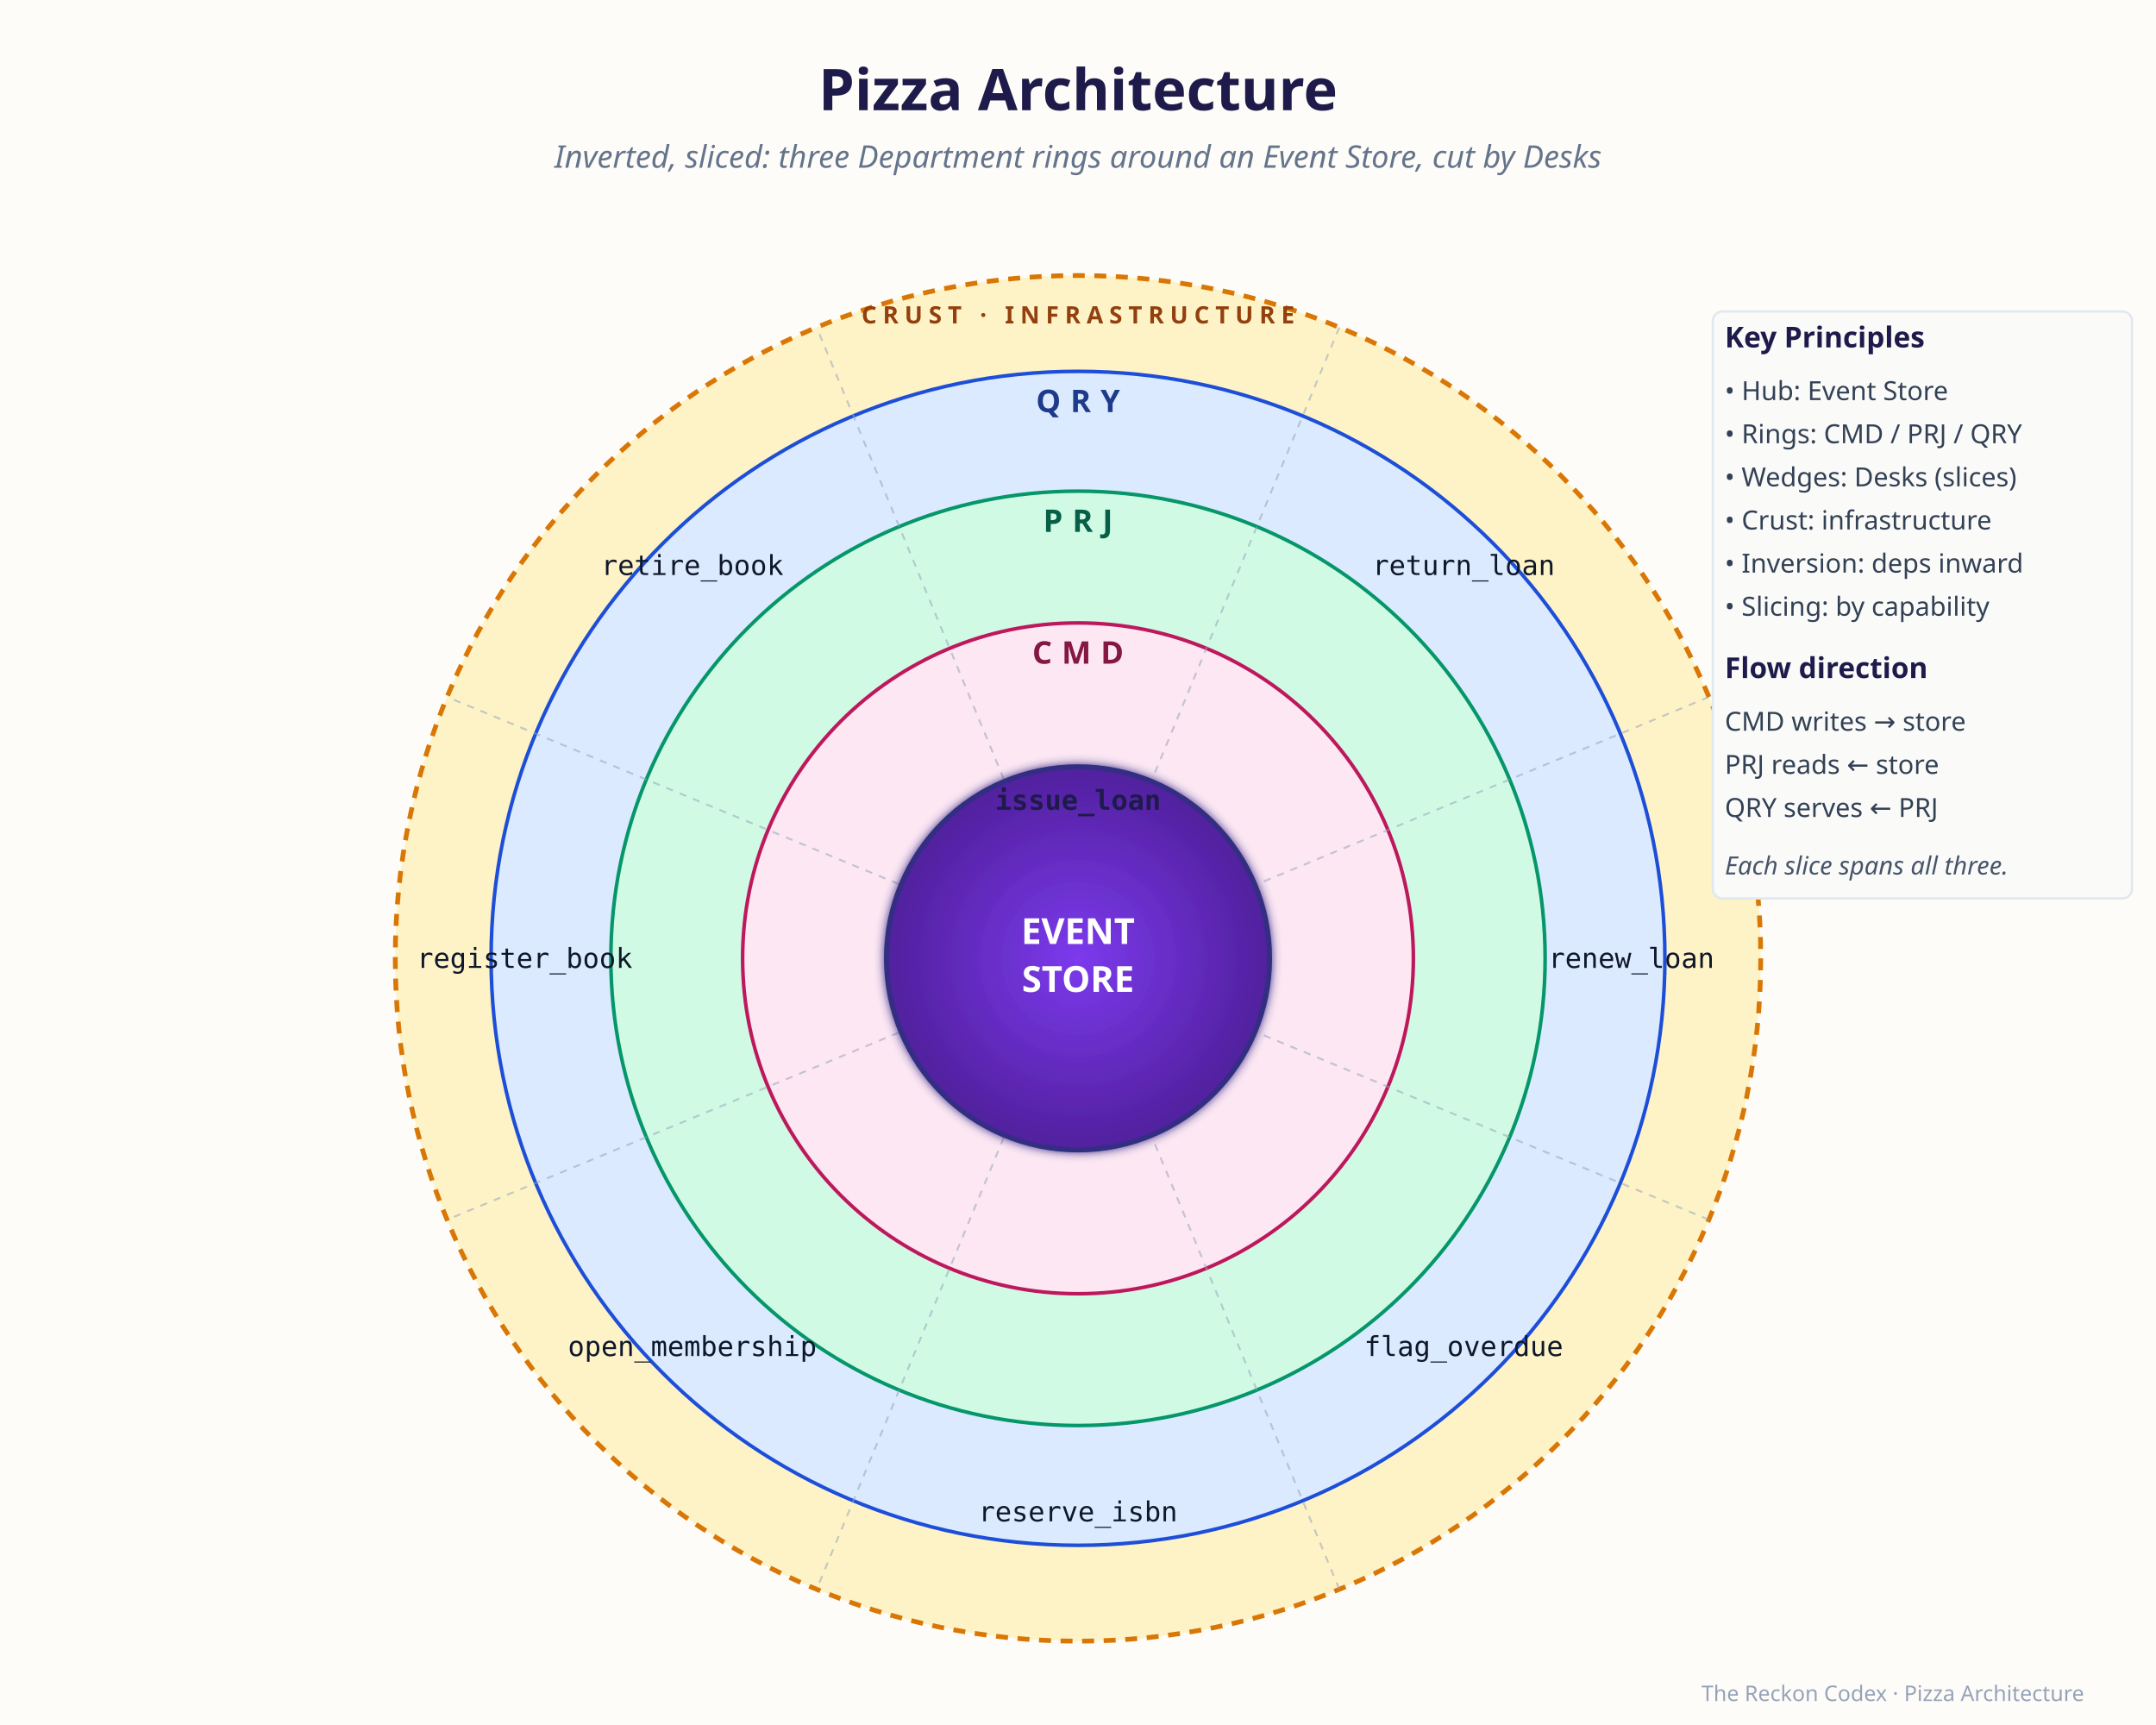
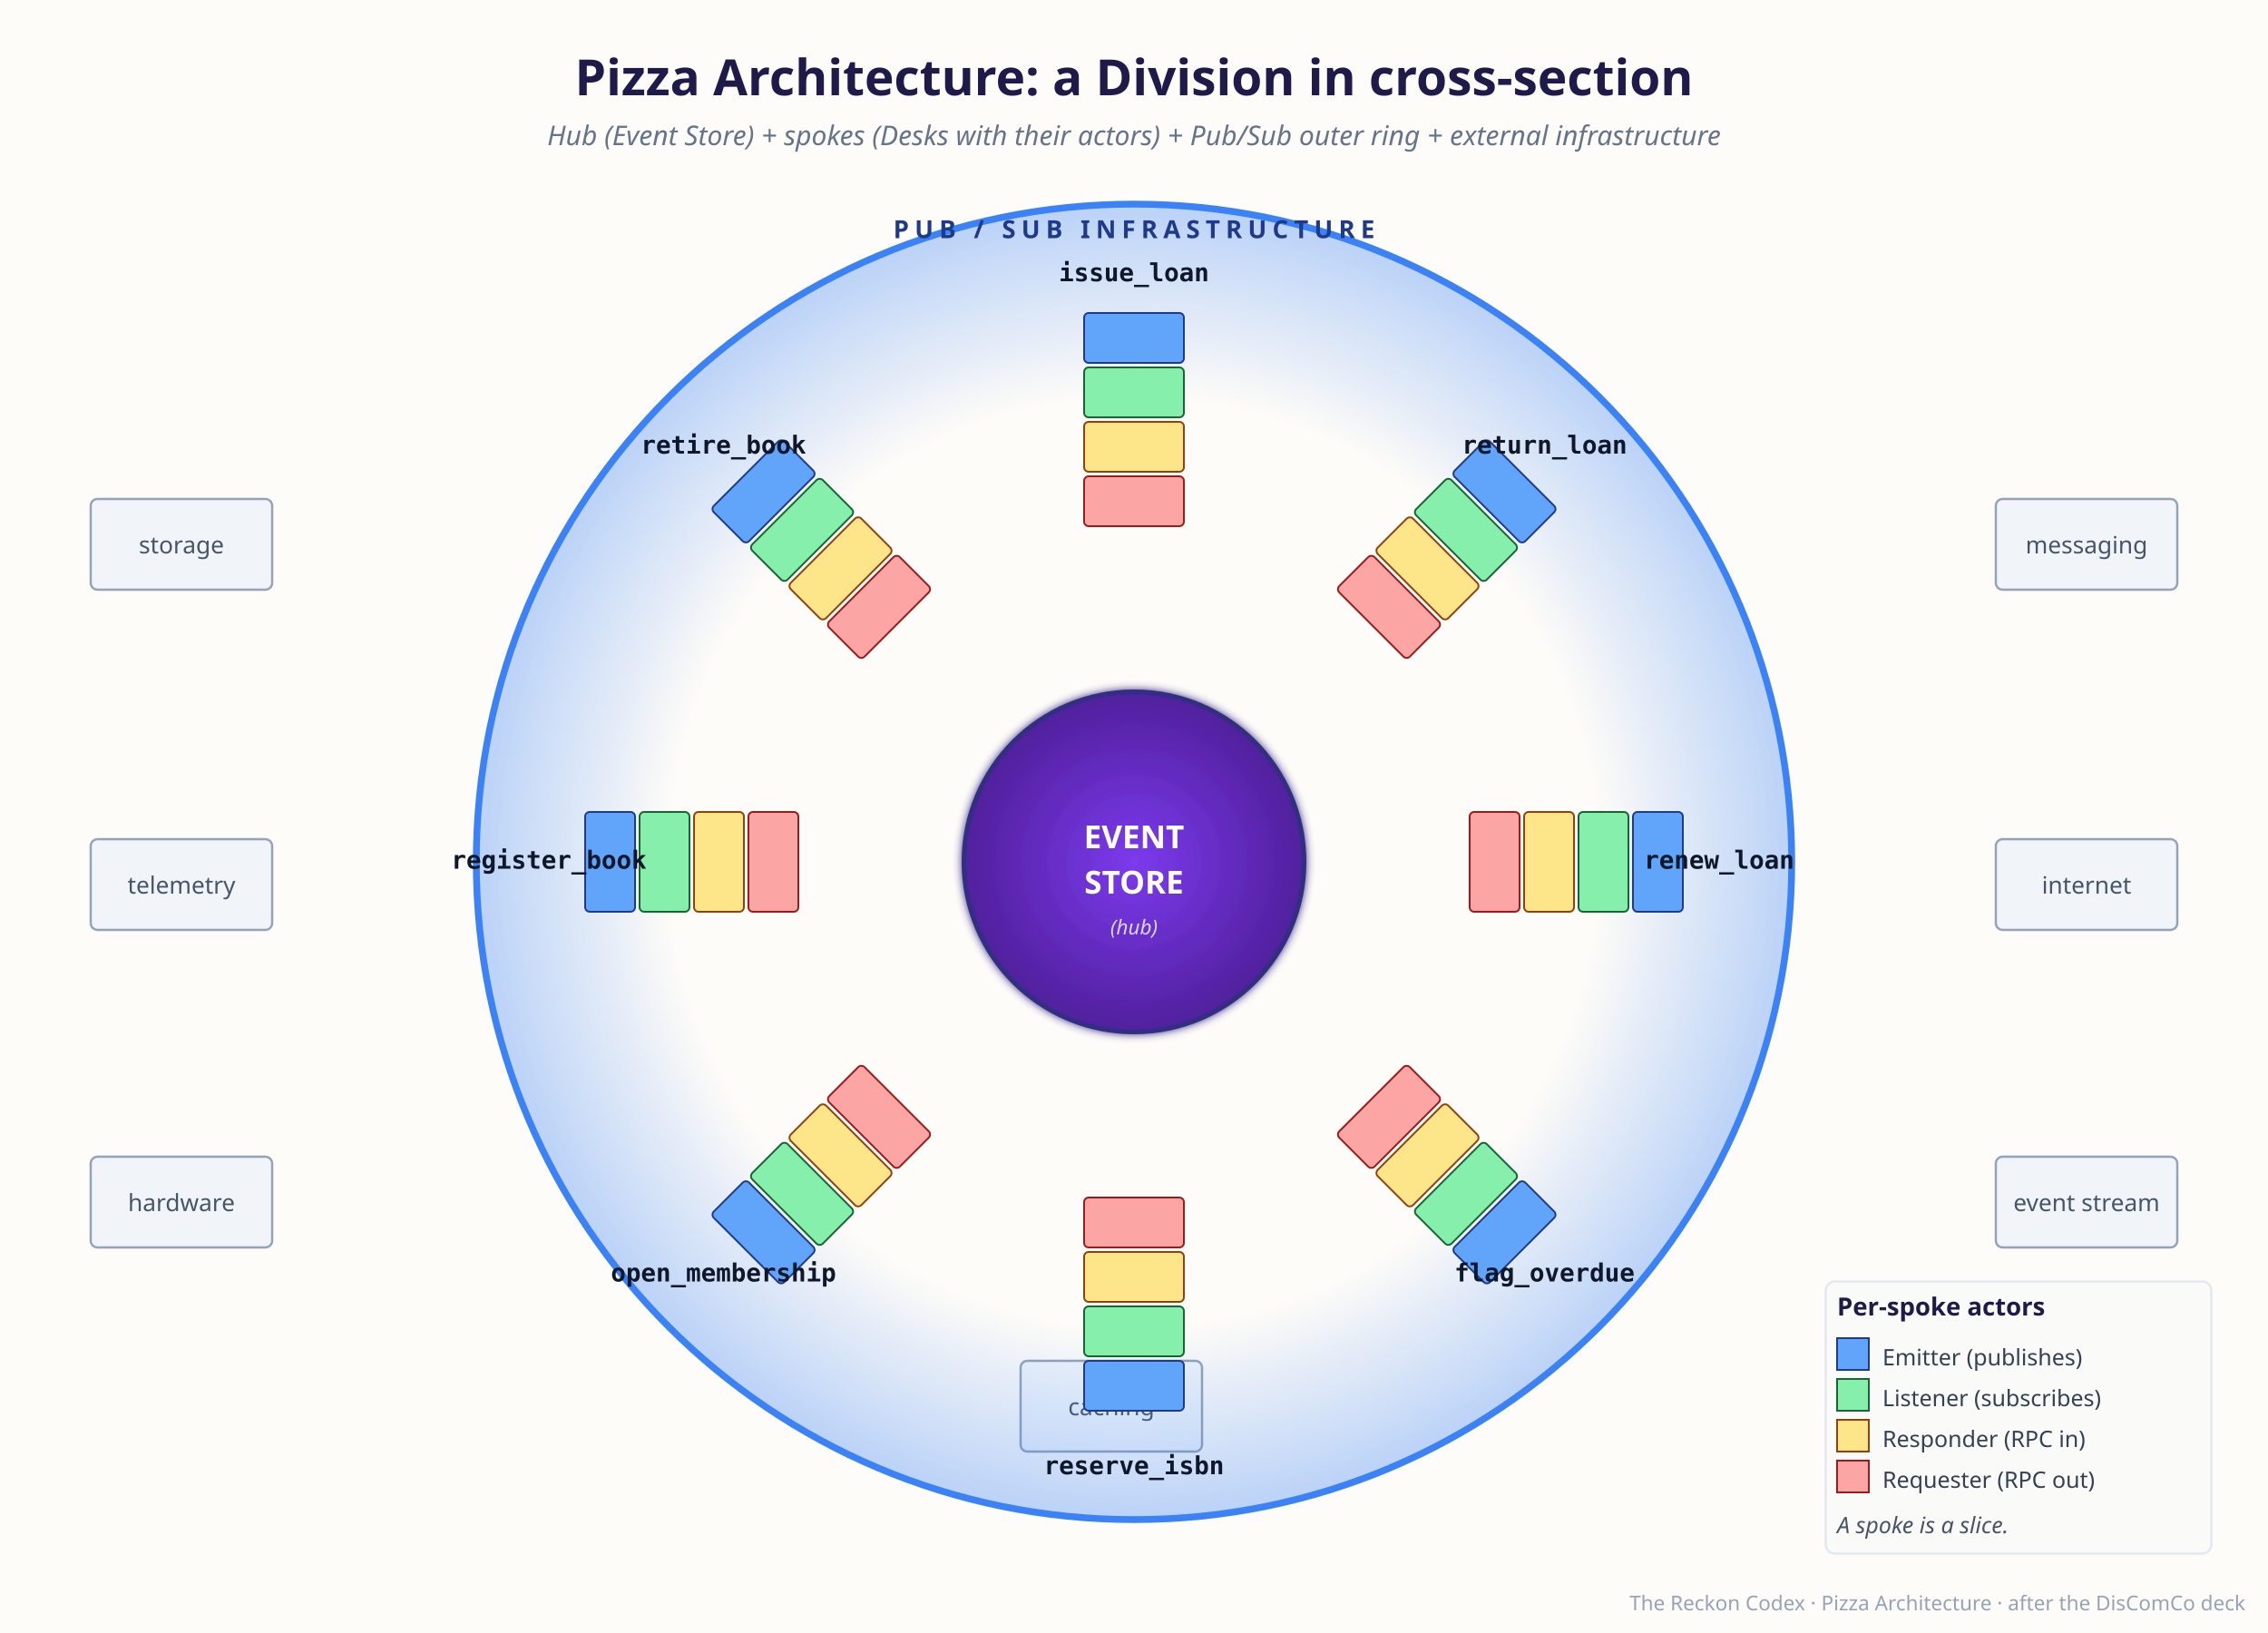
- <svg xmlns="http://www.w3.org/2000/svg" viewBox="0 0 900 720" font-family="system-ui, sans-serif">
+ <svg xmlns="http://www.w3.org/2000/svg" viewBox="0 0 1000 720" font-family="system-ui, sans-serif">
  <defs>
    <radialGradient id="hub" cx="50%" cy="50%" r="55%">
      <stop offset="0%" stop-color="#7c3aed" />
      <stop offset="100%" stop-color="#4c1d95" />
+     </radialGradient>
+     <radialGradient id="pubsub" cx="50%" cy="50%" r="50%">
+       <stop offset="70%" stop-color="#3b82f6" stop-opacity="0" />
+       <stop offset="100%" stop-color="#3b82f6" stop-opacity="0.35" />
    </radialGradient>
    <filter id="soft" x="-20%" y="-20%" width="140%" height="140%">
      <feGaussianBlur stdDeviation="2" result="b" />
      <feMerge>
        <feMergeNode in="b" />
        <feMergeNode in="SourceGraphic" />
      </feMerge>
    </filter>
  </defs>
-   <rect width="900" height="720" fill="#fefcf8" />
-   <text x="450" y="46" text-anchor="middle" font-size="24" font-weight="700" fill="#1e1b4b">Pizza Architecture</text>
-   <text x="450" y="70" text-anchor="middle" font-size="13" fill="#64748b" font-style="italic">Inverted, sliced: three Department rings around an Event Store, cut by Desks</text>
-   <circle cx="450" cy="400" r="285" fill="#fef3c7" stroke="#d97706" stroke-width="2" stroke-dasharray="5,4" />
-   <circle cx="450" cy="400" r="245" fill="#dbeafe" stroke="#1d4ed8" stroke-width="1.5" />
-   <circle cx="450" cy="400" r="195" fill="#d1fae5" stroke="#059669" stroke-width="1.5" />
-   <circle cx="450" cy="400" r="140" fill="#fce7f3" stroke="#be185d" stroke-width="1.5" />
-   <g stroke="#94a3b8" stroke-width="0.8" stroke-dasharray="3,3" stroke-opacity="0.55">
-     <line x1="450" y1="115" x2="450" y2="685" transform="rotate(22.5 450 400)" />
-     <line x1="450" y1="115" x2="450" y2="685" transform="rotate(67.5 450 400)" />
-     <line x1="450" y1="115" x2="450" y2="685" transform="rotate(112.5 450 400)" />
-     <line x1="450" y1="115" x2="450" y2="685" transform="rotate(157.5 450 400)" />
+   <rect width="1000" height="720" fill="#fefcf8" />
+   <text x="500" y="42" text-anchor="middle" font-size="22" font-weight="700" fill="#1e1b4b">Pizza Architecture: a Division in cross-section</text>
+   <text x="500" y="64" text-anchor="middle" font-size="12" fill="#64748b" font-style="italic">Hub (Event Store) + spokes (Desks with their actors) + Pub/Sub outer ring + external infrastructure</text>
+   <g font-size="10.5" fill="#475569" text-anchor="middle">
+     <rect x="40" y="220" width="80" height="40" fill="#f1f5f9" stroke="#94a3b8" stroke-width="1" rx="3" />
+     <text x="80" y="244">storage</text>
+     <rect x="40" y="370" width="80" height="40" fill="#f1f5f9" stroke="#94a3b8" stroke-width="1" rx="3" />
+     <text x="80" y="394">telemetry</text>
+     <rect x="40" y="510" width="80" height="40" fill="#f1f5f9" stroke="#94a3b8" stroke-width="1" rx="3" />
+     <text x="80" y="534">hardware</text>
+     <rect x="450" y="600" width="80" height="40" fill="#f1f5f9" stroke="#94a3b8" stroke-width="1" rx="3" />
+     <text x="490" y="624">caching</text>
+     <rect x="880" y="220" width="80" height="40" fill="#f1f5f9" stroke="#94a3b8" stroke-width="1" rx="3" />
+     <text x="920" y="244">messaging</text>
+     <rect x="880" y="370" width="80" height="40" fill="#f1f5f9" stroke="#94a3b8" stroke-width="1" rx="3" />
+     <text x="920" y="394">internet</text>
+     <rect x="880" y="510" width="80" height="40" fill="#f1f5f9" stroke="#94a3b8" stroke-width="1" rx="3" />
+     <text x="920" y="534">event stream</text>
  </g>
-   <text x="450" y="135" text-anchor="middle" font-size="10" font-weight="700" fill="#92400e" letter-spacing="2.5">CRUST · INFRASTRUCTURE</text>
-   <text x="450" y="172" text-anchor="middle" font-size="13" font-weight="700" fill="#1e3a8a" letter-spacing="4">QRY</text>
-   <text x="450" y="222" text-anchor="middle" font-size="13" font-weight="700" fill="#065f46" letter-spacing="4">PRJ</text>
-   <text x="450" y="277" text-anchor="middle" font-size="13" font-weight="700" fill="#831843" letter-spacing="4">CMD</text>
-   <circle cx="450" cy="400" r="80" fill="url(#hub)" stroke="#312e81" stroke-width="2" filter="url(#soft)" />
-   <text x="450" y="394" text-anchor="middle" font-size="15" font-weight="700" fill="#fff">EVENT</text>
-   <text x="450" y="414" text-anchor="middle" font-size="15" font-weight="700" fill="#fff">STORE</text>
-   <g font-size="11.5" fill="#0f172a" text-anchor="middle" font-family="monospace">
-     <text x="611" y="240">return_loan</text>
-     <text x="681" y="404">renew_loan</text>
-     <text x="611" y="566">flag_overdue</text>
-     <text x="450" y="635">reserve_isbn</text>
-     <text x="289" y="566">open_membership</text>
-     <text x="219" y="404">register_book</text>
-     <text x="289" y="240">retire_book</text>
-     <text x="450" y="338" fill="#1e1b4b" font-weight="700">issue_loan</text>
+   <circle cx="500" cy="380" r="290" fill="url(#pubsub)" stroke="#3b82f6" stroke-width="3" />
+   <text x="500" y="105" text-anchor="middle" font-size="11" font-weight="700" fill="#1e3a8a" letter-spacing="2.5">PUB / SUB INFRASTRUCTURE</text>
+   <g>
+     <g transform="rotate(0 500 380)">
+       <rect x="478" y="138" width="44" height="22" fill="#60a5fa" stroke="#1e3a8a" stroke-width="0.8" rx="2" />
+       <rect x="478" y="162" width="44" height="22" fill="#86efac" stroke="#166534" stroke-width="0.8" rx="2" />
+       <rect x="478" y="186" width="44" height="22" fill="#fde68a" stroke="#92400e" stroke-width="0.8" rx="2" />
+       <rect x="478" y="210" width="44" height="22" fill="#fca5a5" stroke="#991b1b" stroke-width="0.8" rx="2" />
+     </g>
+     <text x="500" y="124" text-anchor="middle" font-size="11" font-family="monospace" font-weight="700" fill="#0f172a">issue_loan</text>
+     <g transform="rotate(45 500 380)">
+       <rect x="478" y="138" width="44" height="22" fill="#60a5fa" stroke="#1e3a8a" stroke-width="0.8" rx="2" />
+       <rect x="478" y="162" width="44" height="22" fill="#86efac" stroke="#166534" stroke-width="0.8" rx="2" />
+       <rect x="478" y="186" width="44" height="22" fill="#fde68a" stroke="#92400e" stroke-width="0.8" rx="2" />
+       <rect x="478" y="210" width="44" height="22" fill="#fca5a5" stroke="#991b1b" stroke-width="0.8" rx="2" />
+     </g>
+     <text x="681" y="200" text-anchor="middle" font-size="11" font-family="monospace" font-weight="700" fill="#0f172a">return_loan</text>
+     <g transform="rotate(90 500 380)">
+       <rect x="478" y="138" width="44" height="22" fill="#60a5fa" stroke="#1e3a8a" stroke-width="0.8" rx="2" />
+       <rect x="478" y="162" width="44" height="22" fill="#86efac" stroke="#166534" stroke-width="0.8" rx="2" />
+       <rect x="478" y="186" width="44" height="22" fill="#fde68a" stroke="#92400e" stroke-width="0.8" rx="2" />
+       <rect x="478" y="210" width="44" height="22" fill="#fca5a5" stroke="#991b1b" stroke-width="0.8" rx="2" />
+     </g>
+     <text x="758" y="383" text-anchor="middle" font-size="11" font-family="monospace" font-weight="700" fill="#0f172a">renew_loan</text>
+     <g transform="rotate(135 500 380)">
+       <rect x="478" y="138" width="44" height="22" fill="#60a5fa" stroke="#1e3a8a" stroke-width="0.8" rx="2" />
+       <rect x="478" y="162" width="44" height="22" fill="#86efac" stroke="#166534" stroke-width="0.8" rx="2" />
+       <rect x="478" y="186" width="44" height="22" fill="#fde68a" stroke="#92400e" stroke-width="0.8" rx="2" />
+       <rect x="478" y="210" width="44" height="22" fill="#fca5a5" stroke="#991b1b" stroke-width="0.8" rx="2" />
+     </g>
+     <text x="681" y="565" text-anchor="middle" font-size="11" font-family="monospace" font-weight="700" fill="#0f172a">flag_overdue</text>
+     <g transform="rotate(180 500 380)">
+       <rect x="478" y="138" width="44" height="22" fill="#60a5fa" stroke="#1e3a8a" stroke-width="0.8" rx="2" />
+       <rect x="478" y="162" width="44" height="22" fill="#86efac" stroke="#166534" stroke-width="0.8" rx="2" />
+       <rect x="478" y="186" width="44" height="22" fill="#fde68a" stroke="#92400e" stroke-width="0.8" rx="2" />
+       <rect x="478" y="210" width="44" height="22" fill="#fca5a5" stroke="#991b1b" stroke-width="0.8" rx="2" />
+     </g>
+     <text x="500" y="650" text-anchor="middle" font-size="11" font-family="monospace" font-weight="700" fill="#0f172a">reserve_isbn</text>
+     <g transform="rotate(225 500 380)">
+       <rect x="478" y="138" width="44" height="22" fill="#60a5fa" stroke="#1e3a8a" stroke-width="0.8" rx="2" />
+       <rect x="478" y="162" width="44" height="22" fill="#86efac" stroke="#166534" stroke-width="0.8" rx="2" />
+       <rect x="478" y="186" width="44" height="22" fill="#fde68a" stroke="#92400e" stroke-width="0.8" rx="2" />
+       <rect x="478" y="210" width="44" height="22" fill="#fca5a5" stroke="#991b1b" stroke-width="0.8" rx="2" />
+     </g>
+     <text x="319" y="565" text-anchor="middle" font-size="11" font-family="monospace" font-weight="700" fill="#0f172a">open_membership</text>
+     <g transform="rotate(270 500 380)">
+       <rect x="478" y="138" width="44" height="22" fill="#60a5fa" stroke="#1e3a8a" stroke-width="0.8" rx="2" />
+       <rect x="478" y="162" width="44" height="22" fill="#86efac" stroke="#166534" stroke-width="0.8" rx="2" />
+       <rect x="478" y="186" width="44" height="22" fill="#fde68a" stroke="#92400e" stroke-width="0.8" rx="2" />
+       <rect x="478" y="210" width="44" height="22" fill="#fca5a5" stroke="#991b1b" stroke-width="0.8" rx="2" />
+     </g>
+     <text x="242" y="383" text-anchor="middle" font-size="11" font-family="monospace" font-weight="700" fill="#0f172a">register_book</text>
+     <g transform="rotate(315 500 380)">
+       <rect x="478" y="138" width="44" height="22" fill="#60a5fa" stroke="#1e3a8a" stroke-width="0.8" rx="2" />
+       <rect x="478" y="162" width="44" height="22" fill="#86efac" stroke="#166534" stroke-width="0.8" rx="2" />
+       <rect x="478" y="186" width="44" height="22" fill="#fde68a" stroke="#92400e" stroke-width="0.8" rx="2" />
+       <rect x="478" y="210" width="44" height="22" fill="#fca5a5" stroke="#991b1b" stroke-width="0.8" rx="2" />
+     </g>
+     <text x="319" y="200" text-anchor="middle" font-size="11" font-family="monospace" font-weight="700" fill="#0f172a">retire_book</text>
  </g>
-   <g transform="translate(720, 145)">
-     <rect x="-5" y="-15" width="175" height="245" fill="#fafaf9" stroke="#e2e8f0" stroke-width="1" rx="4" />
-     <text x="0" y="0" font-size="12" font-weight="700" fill="#1e1b4b">Key Principles</text>
-     <text x="0" y="22" font-size="11" fill="#334155">• Hub: Event Store</text>
-     <text x="0" y="40" font-size="11" fill="#334155">• Rings: CMD / PRJ / QRY</text>
-     <text x="0" y="58" font-size="11" fill="#334155">• Wedges: Desks (slices)</text>
-     <text x="0" y="76" font-size="11" fill="#334155">• Crust: infrastructure</text>
-     <text x="0" y="94" font-size="11" fill="#334155">• Inversion: deps inward</text>
-     <text x="0" y="112" font-size="11" fill="#334155">• Slicing: by capability</text>
-     <text x="0" y="138" font-size="12" font-weight="700" fill="#1e1b4b">Flow direction</text>
-     <text x="0" y="160" font-size="11" fill="#334155">CMD writes → store</text>
-     <text x="0" y="178" font-size="11" fill="#334155">PRJ reads ← store</text>
-     <text x="0" y="196" font-size="11" fill="#334155">QRY serves ← PRJ</text>
-     <text x="0" y="220" font-size="10.5" fill="#475569" font-style="italic">Each slice spans all three.</text>
+   <circle cx="500" cy="380" r="75" fill="url(#hub)" stroke="#312e81" stroke-width="2" filter="url(#soft)" />
+   <text x="500" y="374" text-anchor="middle" font-size="14" font-weight="700" fill="#fff">EVENT</text>
+   <text x="500" y="394" text-anchor="middle" font-size="14" font-weight="700" fill="#fff">STORE</text>
+   <text x="500" y="412" text-anchor="middle" font-size="9" fill="#ddd6fe" font-style="italic">(hub)</text>
+   <g transform="translate(810, 580)">
+     <rect x="-5" y="-15" width="170" height="120" fill="#fafaf9" stroke="#e2e8f0" stroke-width="1" rx="4" />
+     <text x="0" y="0" font-size="11" font-weight="700" fill="#1e1b4b">Per-spoke actors</text>
+     <rect x="0" y="10" width="14" height="14" fill="#60a5fa" stroke="#1e3a8a" stroke-width="0.8" />
+     <text x="20" y="22" font-size="10" fill="#334155">Emitter (publishes)</text>
+     <rect x="0" y="28" width="14" height="14" fill="#86efac" stroke="#166534" stroke-width="0.8" />
+     <text x="20" y="40" font-size="10" fill="#334155">Listener (subscribes)</text>
+     <rect x="0" y="46" width="14" height="14" fill="#fde68a" stroke="#92400e" stroke-width="0.8" />
+     <text x="20" y="58" font-size="10" fill="#334155">Responder (RPC in)</text>
+     <rect x="0" y="64" width="14" height="14" fill="#fca5a5" stroke="#991b1b" stroke-width="0.8" />
+     <text x="20" y="76" font-size="10" fill="#334155">Requester (RPC out)</text>
+     <text x="0" y="96" font-size="10" fill="#475569" font-style="italic">A spoke is a slice.</text>
  </g>
-   <text x="870" y="710" text-anchor="end" font-size="9" fill="#94a3b8">The Reckon Codex · Pizza Architecture</text>
+   <text x="990" y="710" text-anchor="end" font-size="9" fill="#94a3b8">The Reckon Codex · Pizza Architecture · after the DisComCo deck</text>
</svg>
